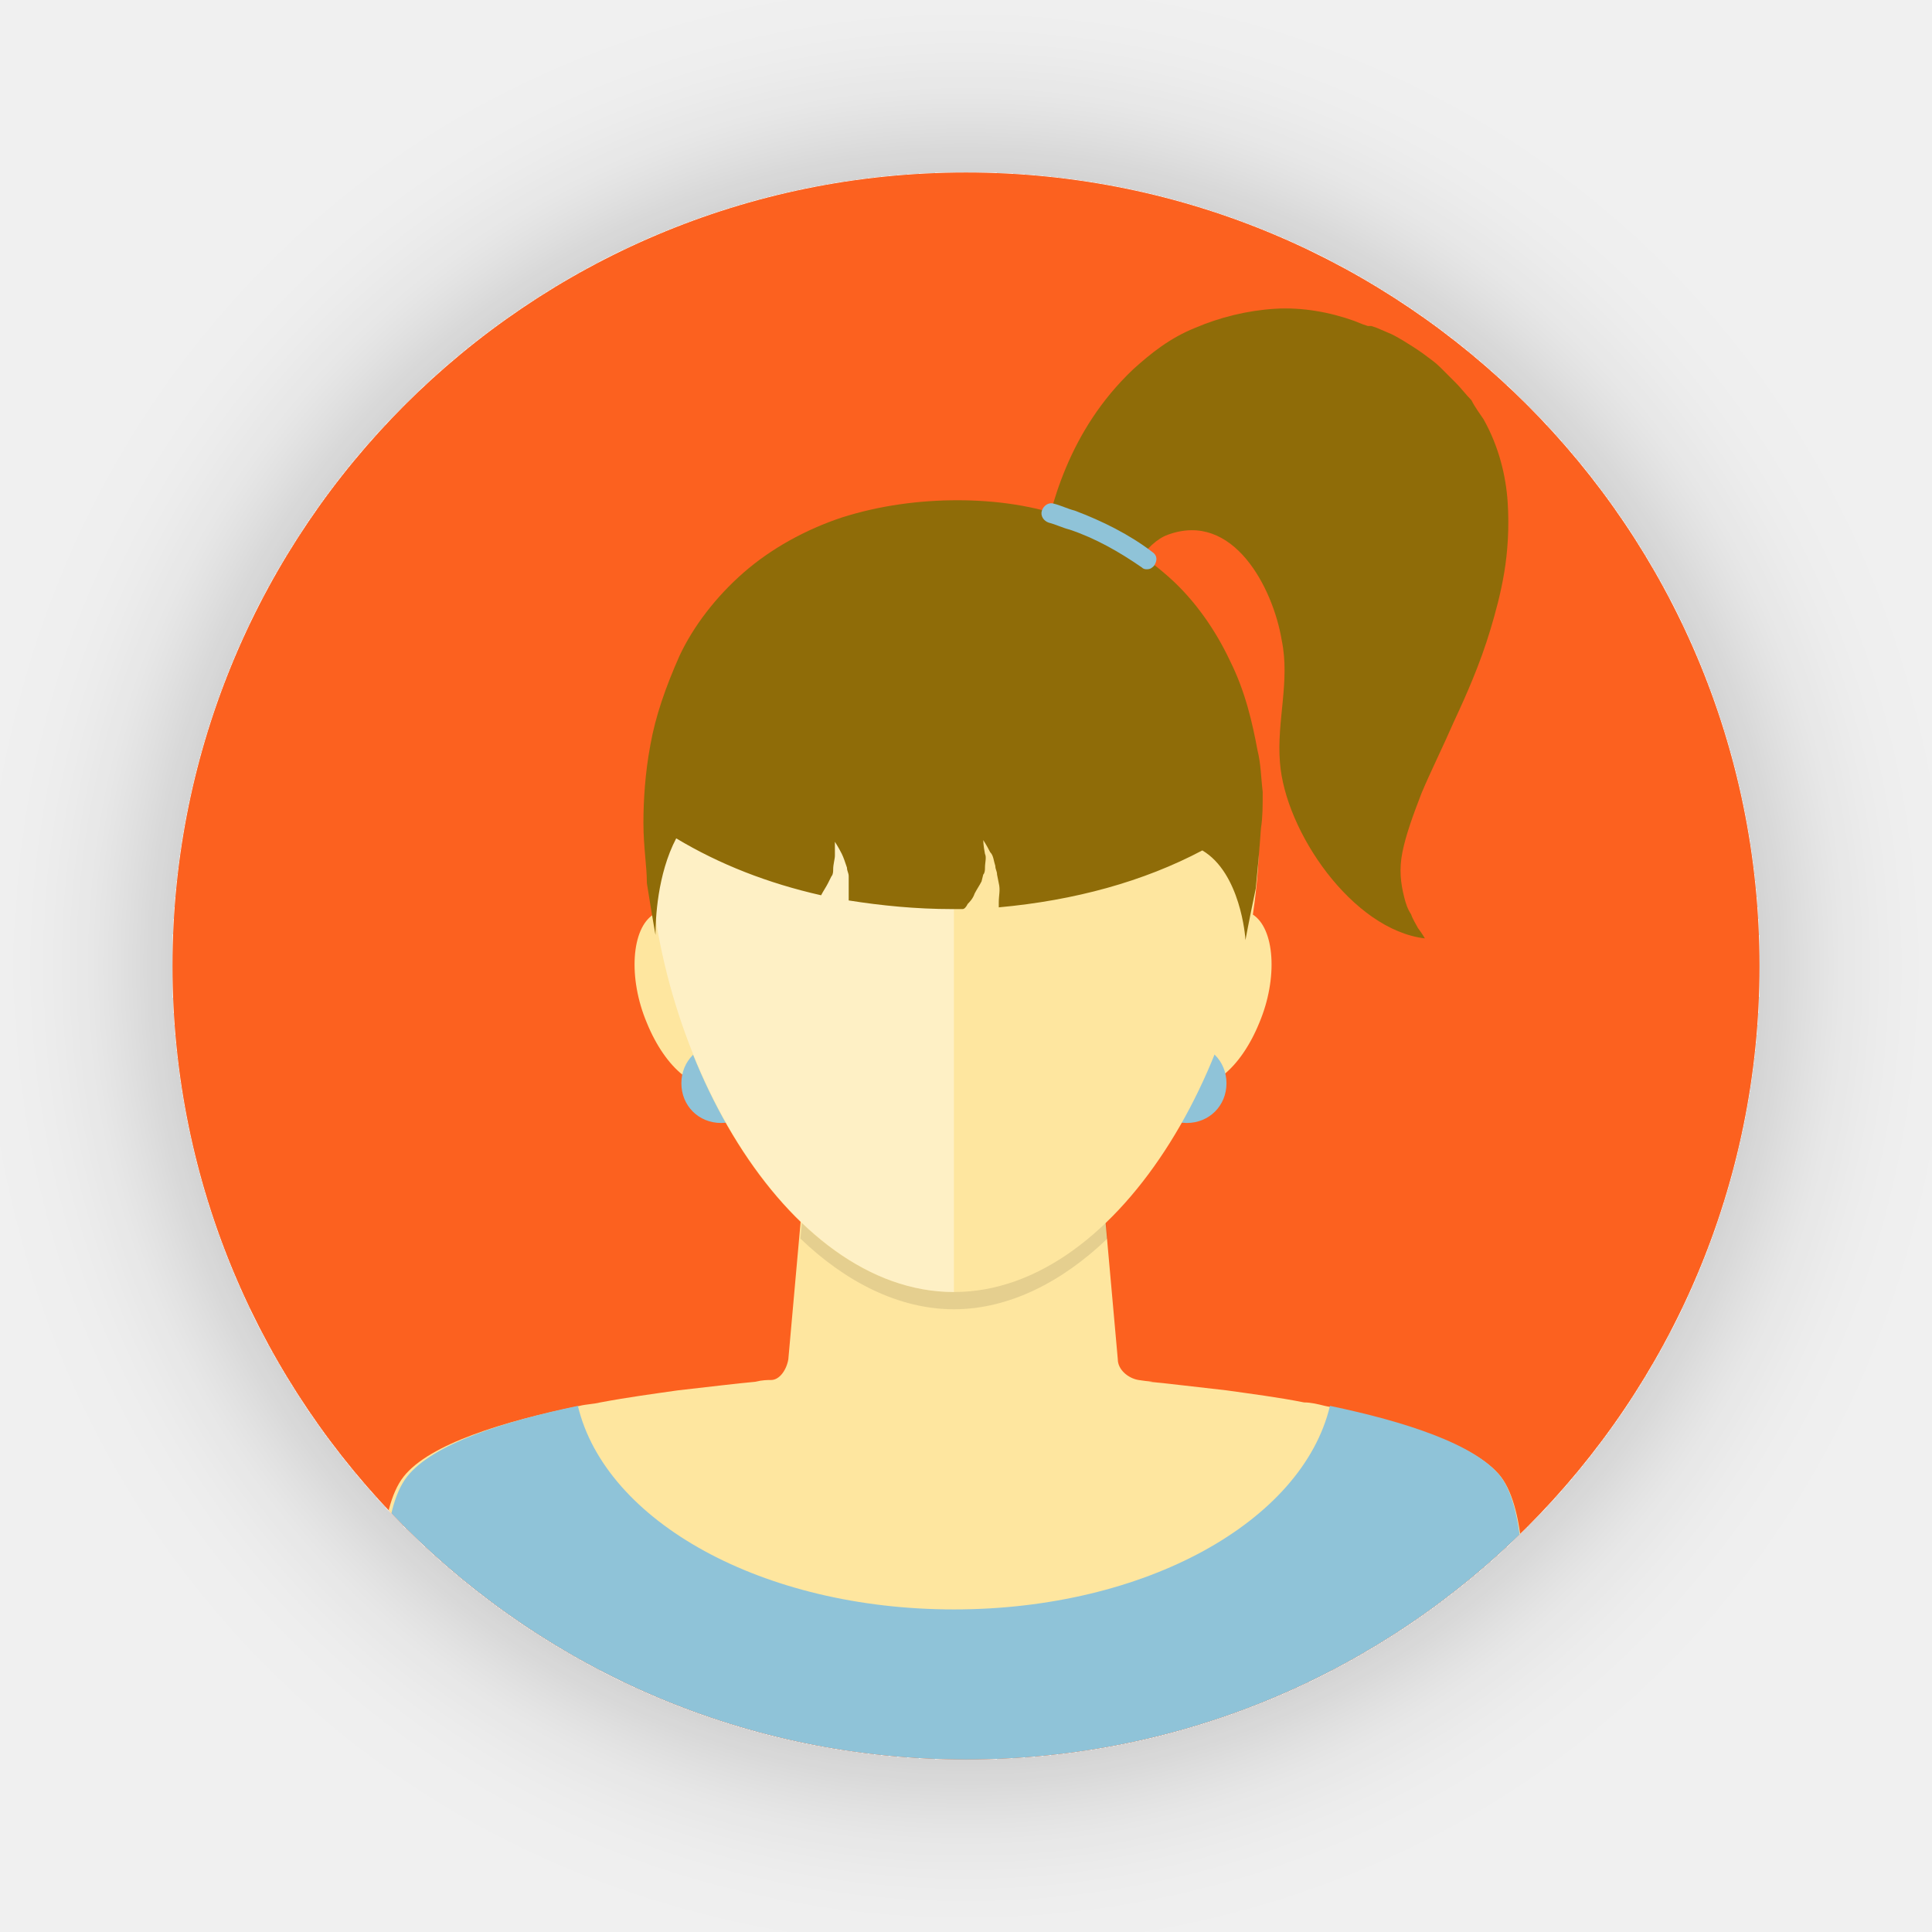
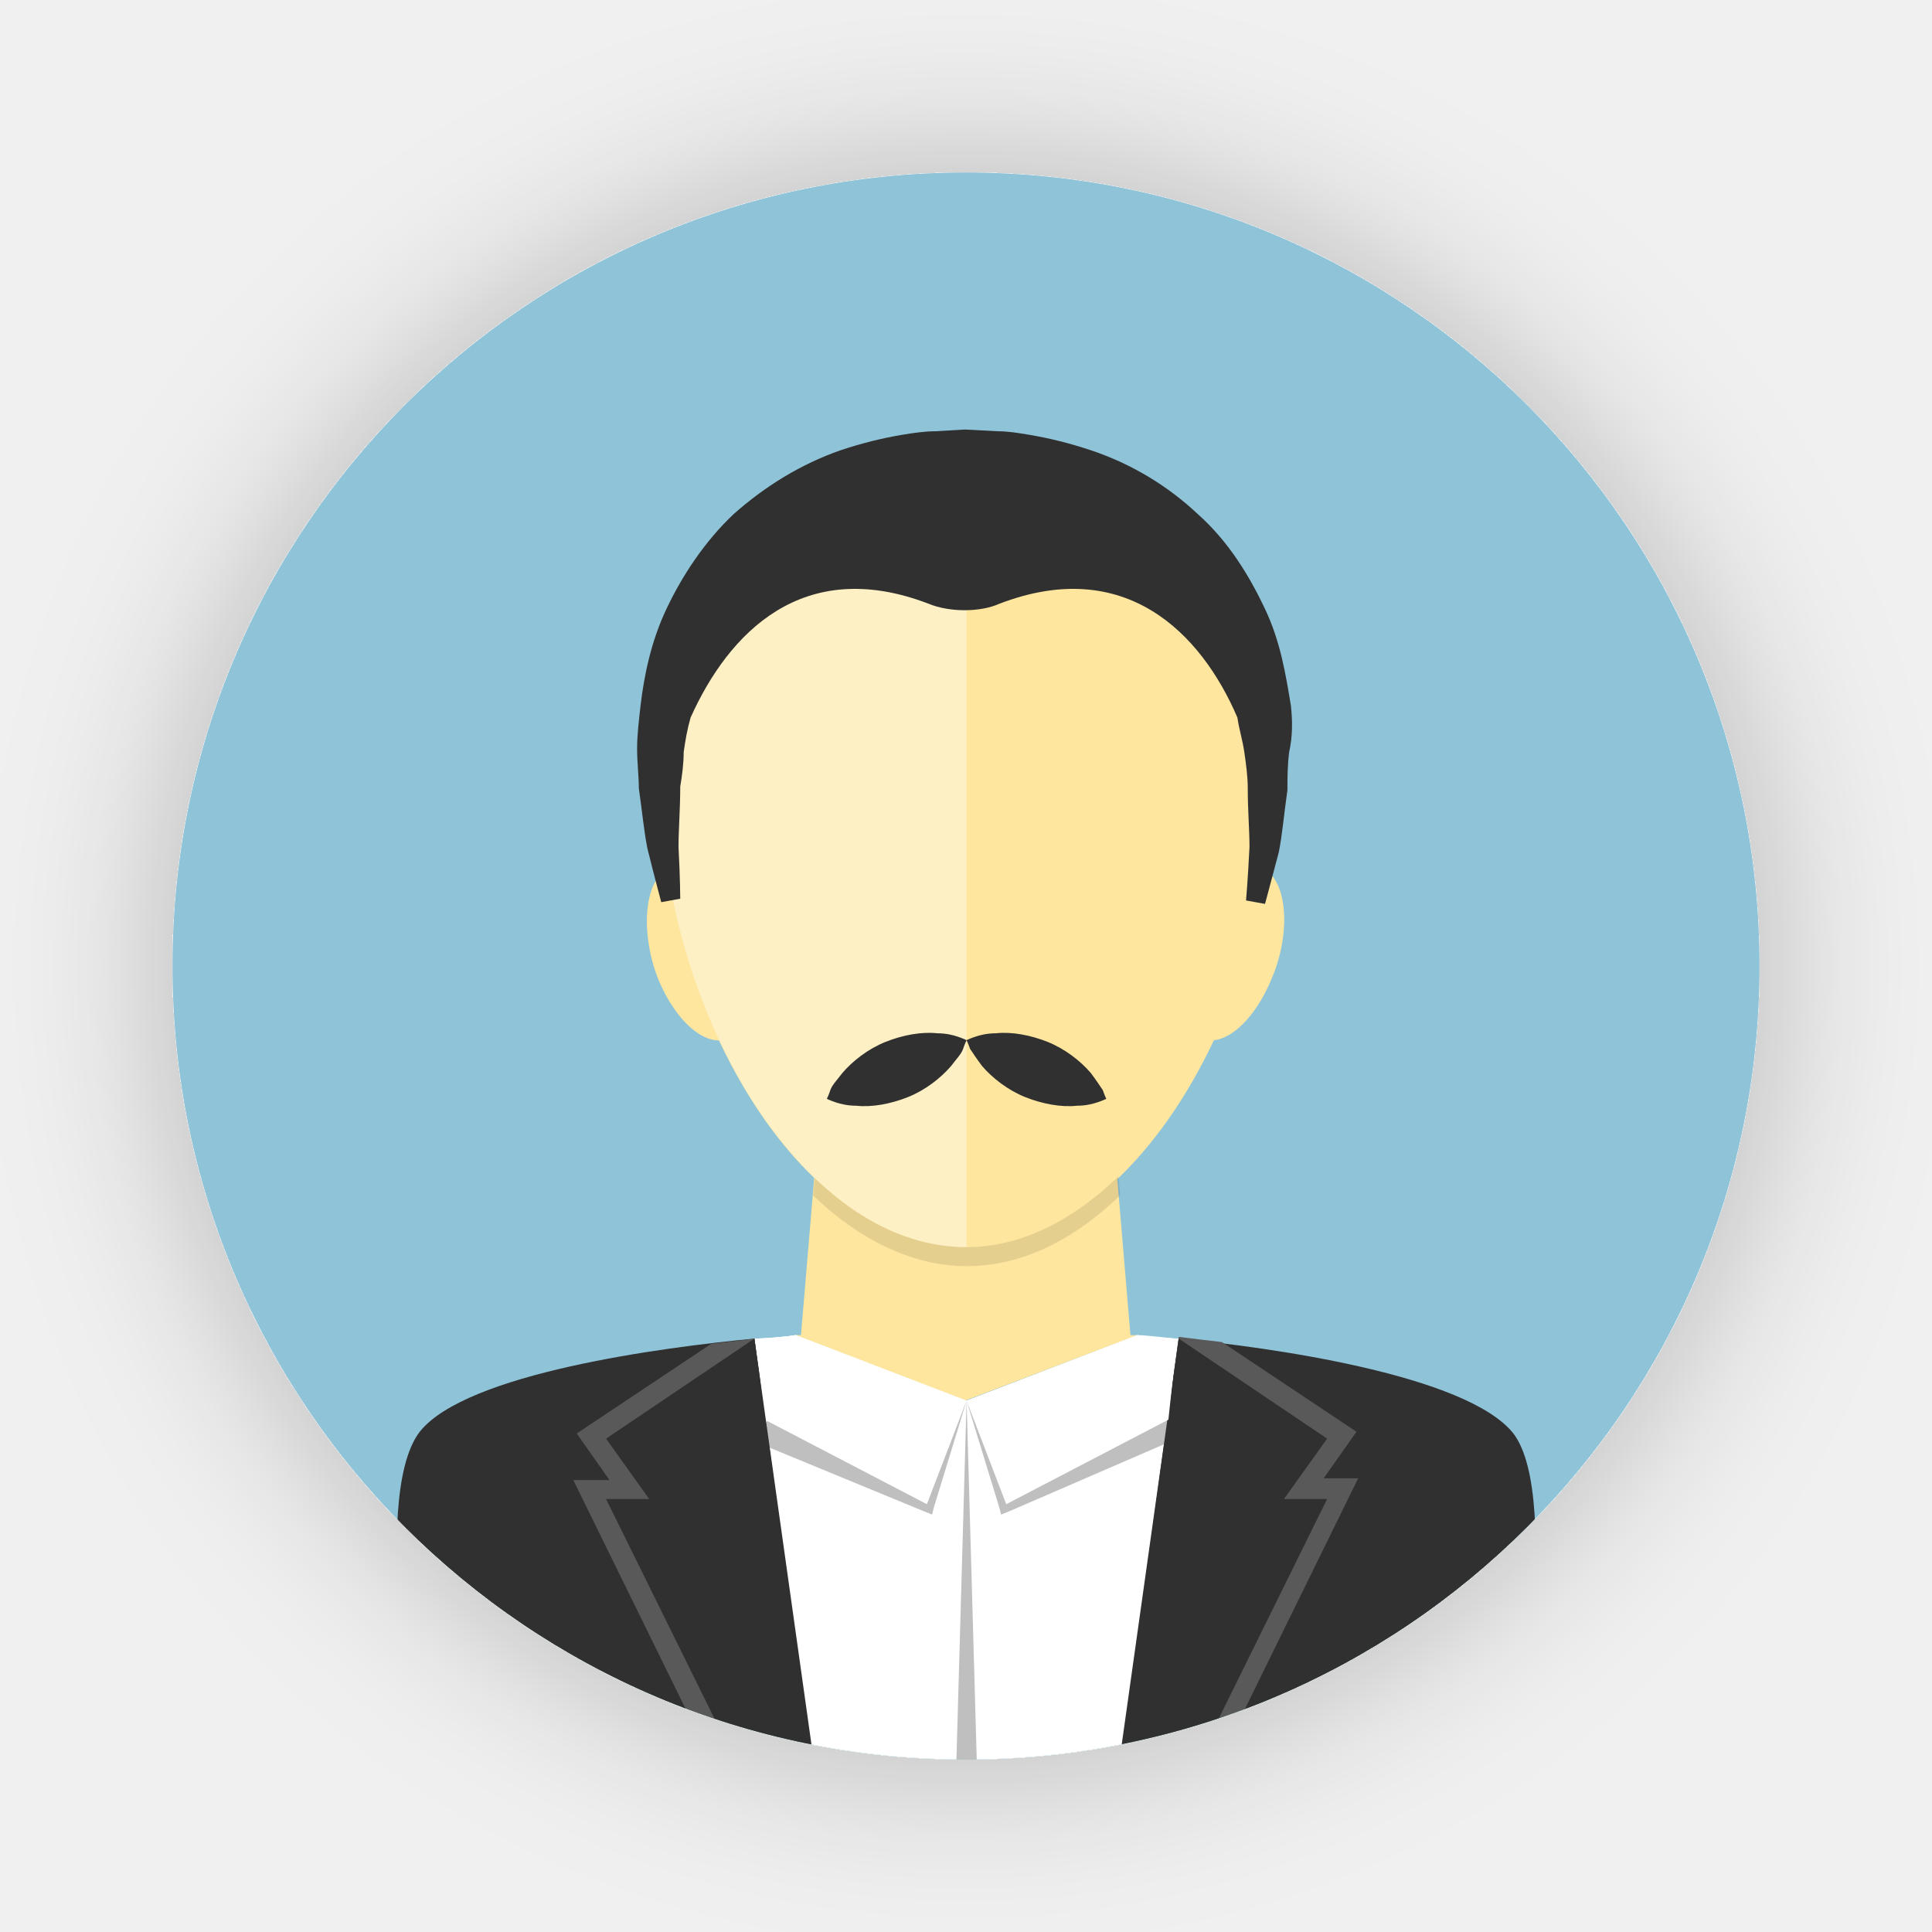
<svg xmlns="http://www.w3.org/2000/svg" width="112" height="112" viewBox="0 0 112 112" fill="none">
-   <g filter="url(#filter0_d_1151_163)">
-     <circle cx="56" cy="56" r="46" fill="#FC611F" />
-     <mask id="mask0_1151_163" style="mask-type:alpha" maskUnits="userSpaceOnUse" x="10" y="10" width="92" height="92">
-       <circle cx="56" cy="56" r="46" fill="#FC611F" />
+   <g filter="url(#filter0_d_1151_192)">
+     <circle cx="56" cy="56" r="46" fill="#8FC3D8" />
+     <mask id="mask0_1151_192" style="mask-type:alpha" maskUnits="userSpaceOnUse" x="10" y="10" width="92" height="92">
+       <circle cx="56" cy="56" r="46" fill="#346178" />
    </mask>
-     <g mask="url(#mask0_1151_163)">
-       <path d="M76.8 81.5C76.4 81.4 76 81.3 75.6 81.3C74.1 81 72.5 80.8 71.1 80.6C69.3 80.4 67.7 80.2 66.6 80.1C67.1 80.1 66.6 80.1 66 80C65.4 79.9 64.8 79.4 64.8 78.8L63.2 60.9H47.3L45.7 78.8C45.6 79.4 45.2 80 44.7 80C44.5 80 44.2 80 43.8 80.1C42.7 80.2 41.1 80.4 39.3 80.6C37.9 80.8 36.4 81 34.8 81.3C34.4 81.4 34 81.4 33.6 81.5C29.2 82.4 24.9 83.7 23.4 85.6C20.4 89.4 23.4 105 23.4 105H87C87 105 90 89.5 87 85.6C85.5 83.7 81.2 82.4 76.8 81.5Z" fill="#FEE69F" />
-       <path d="M72.6 53C71.3 52.2 69.4 53.7 68.3 56.4C67.2 59.1 67.4 61.9 68.7 62.7C70 63.5 71.9 62 73 59.3C74.1 56.7 73.9 53.8 72.6 53Z" fill="#FEE69F" />
-       <path d="M37.9 53C39.2 52.2 41.1 53.7 42.2 56.4C43.3 59.1 43.1 61.9 41.8 62.7C40.5 63.5 38.6 62 37.5 59.3C36.4 56.7 36.6 53.8 37.9 53Z" fill="#FEE69F" />
-       <path opacity="0.1" d="M55.299 74.8C52.099 74.8 49.099 73.3 46.499 70.8L46.399 71.8C48.999 74.3 52.099 75.9 55.299 75.9C58.499 75.9 61.599 74.3 64.199 71.8L64.099 70.7C61.499 73.3 58.499 74.8 55.299 74.8Z" fill="black" />
-       <path d="M71.1 62.8C71.1 64.1 70.1 65.1 68.8 65.1C67.5 65.1 66.5 64.1 66.5 62.8C66.5 61.5 67.5 60.5 68.8 60.5C70.1 60.5 71.1 61.5 71.1 62.8Z" fill="#8FC3D8" />
-       <path d="M44.1 62.8C44.1 64.1 43.1 65.1 41.8 65.1C40.5 65.1 39.5 64.1 39.5 62.8C39.5 61.5 40.5 60.5 41.8 60.5C43 60.5 44.1 61.5 44.1 62.8Z" fill="#8FC3D8" />
-       <path d="M73 48.2C73 60.7 65.1 74.9 55.3 74.9C45.5 74.9 37.6 60.8 37.6 48.2C37.6 35.7 45.5 29.5 55.3 29.5C65.1 29.5 73 35.7 73 48.2Z" fill="#FEE69F" />
-       <path opacity="0.4" d="M55.3 29.5C45.5 29.5 37.6 35.7 37.6 48.2C37.6 60.7 45.5 74.9 55.3 74.9V29.5Z" fill="white" />
-       <path d="M73.2 45.9C73.1 45.1 73.1 44.3 72.9 43.5C72.6 41.9 72.2 40.1 71.3 38.3C70.5 36.6 69.3 34.8 67.7 33.4C66.1 32 64.2 30.8 62.1 30.1C60 29.3 57.7 29 55.5 29C53.3 29 51 29.3 48.8 30C46.7 30.7 44.7 31.8 43.1 33.2C41.5 34.6 40.2 36.3 39.4 38C38.6 39.8 38 41.5 37.7 43.2C37.4 44.8 37.3 46.4 37.3 47.7C37.3 49.1 37.5 50.2 37.5 51.2C37.8 53.1 38 54.2 38 54.2C38 53.3 38.1 50.7 39.2 48.6C41.7 50.1 44.5 51.2 47.6 51.9C47.7 51.7 47.9 51.4 48 51.2L48.2 50.8C48.3 50.7 48.3 50.5 48.3 50.4C48.3 50.1 48.4 49.8 48.4 49.6C48.4 49.1 48.4 48.8 48.4 48.8C48.4 48.8 48.6 49.1 48.8 49.5C48.9 49.7 49 50 49.1 50.3C49.1 50.5 49.2 50.6 49.2 50.8V51.3C49.2 51.6 49.2 51.9 49.2 52.2C51.1 52.5 53.1 52.7 55.2 52.7C55.4 52.7 55.6 52.7 55.8 52.7C55.9 52.7 56 52.6 56.1 52.4C56.2 52.3 56.4 52.1 56.5 51.8C56.6 51.6 56.8 51.3 56.9 51.1L57 50.7C57.1 50.6 57.1 50.4 57.1 50.3C57.1 50 57.2 49.7 57.1 49.5C57 49 57 48.7 57 48.7C57 48.7 57.2 49 57.4 49.4C57.6 49.6 57.6 49.9 57.7 50.2C57.7 50.4 57.8 50.5 57.8 50.7L57.9 51.2C58 51.6 57.9 51.9 57.9 52.3C57.9 52.4 57.9 52.5 57.9 52.6C62.3 52.2 66.3 51.1 69.7 49.3C71.9 50.6 72.2 54.3 72.2 54.5C72.2 54.5 72.4 53.4 72.8 51.5C72.9 50.5 73 49.4 73.1 48C73.2 47.4 73.2 46.7 73.2 45.9Z" fill="#8F6C08" />
-       <path d="M61.5 43.5C61.5 43.5 61.4 43.3 61.2 42.8C61 42.3 60.7 41.6 60.5 40.6C60.1 38.7 59.8 35.9 60.3 32.5C60.6 30.8 61 29 61.8 27.1C62.6 25.2 63.8 23.2 65.7 21.4C66.7 20.5 67.8 19.6 69.3 19C70.7 18.4 72.3 18 73.9 17.9C75.5 17.8 77.1 18.1 78.5 18.6L79 18.8L79.3 18.9H79.4H79.5L79.8 19L80.5 19.3C80.8 19.4 81.8 20 82.5 20.5C82.9 20.8 83.2 21 83.5 21.3C83.8 21.6 84.1 21.9 84.4 22.2C84.7 22.5 85 22.9 85.3 23.2C85.5 23.6 85.8 24 86 24.3C86.9 25.9 87.3 27.6 87.4 29.1C87.5 30.6 87.4 32 87.2 33.2C87 34.4 86.7 35.5 86.4 36.5C85.8 38.5 85 40.3 84.3 41.8C83.6 43.4 82.9 44.8 82.4 46C81.9 47.3 81.5 48.4 81.3 49.4C81.1 50.4 81.2 51.2 81.4 52C81.5 52.4 81.6 52.7 81.8 53C81.9 53.3 82.1 53.6 82.2 53.8C82.5 54.2 82.6 54.4 82.6 54.4C78.4 53.9 74.5 48.2 74.2 44.2C74 41.8 74.8 39.5 74.3 37.1C73.8 34.1 71.5 29.6 67.7 31C65.2 31.9 63.3 38.3 62.3 40.6C62 41.4 61.7 42.1 61.5 42.6C61.6 43.2 61.5 43.5 61.5 43.5Z" fill="#8F6C08" />
-       <path d="M87 85.6C85.5 83.7 81.4 82.4 77.1 81.5C75.5 88.2 66.4 93.3 55.3 93.3C44.2 93.3 35.1 88.2 33.5 81.5C29.2 82.4 25.1 83.7 23.6 85.6C20.6 89.4 23.6 105 23.6 105H87C87 105 89.9 89.5 87 85.6Z" fill="#8FC3D8" />
-       <path d="M66.5 33C66.4 33 66.3 33 66.2 32.9C64.9 32 63.5 31.2 62 30.7C61.6 30.6 61.2 30.4 60.8 30.3C60.5 30.2 60.3 29.9 60.4 29.6C60.5 29.3 60.8 29.1 61.1 29.2C61.5 29.3 61.9 29.5 62.3 29.6C63.9 30.2 65.5 31 66.8 32C67.1 32.2 67.1 32.5 66.9 32.8C66.8 32.9 66.7 33 66.5 33Z" fill="#8FC3D8" />
+     <g mask="url(#mask0_1151_192)">
+       <path d="M65.933 77.4L56.033 81.2L46.133 77.4C45.533 77.5 44.133 77.6 43.733 77.6L47.133 102.4H64.933L68.333 77.6C67.933 77.6 66.533 77.4 65.933 77.4Z" fill="white" />
+       <path d="M65.933 77.4C65.733 77.4 65.533 77.4 65.533 77.4L63.933 58.4H48.033L46.433 77.4C46.433 77.4 46.333 77.4 46.033 77.4L55.933 81.2L65.933 77.4Z" fill="#FEE69F" />
+       <path d="M73.333 50.4C72.033 49.6 70.133 51.1 69.033 53.8C67.933 56.5 68.133 59.3 69.433 60.1C70.733 60.9 72.633 59.4 73.733 56.7C74.833 54.1 74.633 51.2 73.333 50.4Z" fill="#FEE69F" />
+       <path d="M38.633 50.4C39.933 49.6 41.833 51.1 42.933 53.8C44.033 56.5 43.833 59.3 42.433 60.1C41.133 60.9 39.233 59.4 38.133 56.7C37.133 54.1 37.333 51.2 38.633 50.4Z" fill="#FEE69F" />
+       <path d="M73.733 45.6C73.733 58.1 65.833 72.3 56.033 72.3C46.233 72.3 38.333 58.2 38.333 45.6C38.333 33.1 46.233 26.9 56.033 26.9C65.833 26.9 73.733 33.1 73.733 45.6Z" fill="#FEE69F" />
+       <path opacity="0.4" d="M56.033 26.9C46.233 26.9 38.333 33.1 38.333 45.6C38.333 58.1 46.233 72.3 56.033 72.3V26.9Z" fill="white" />
+       <path opacity="0.1" d="M56.034 72.3C52.834 72.3 49.834 70.8 47.234 68.3L47.134 69.3C49.734 71.8 52.834 73.4 56.034 73.4C59.334 73.4 62.334 71.8 64.934 69.3L64.834 68.2C62.234 70.7 59.234 72.3 56.034 72.3Z" fill="black" />
+       <path d="M43.733 77.6L47.133 102.4H24.333C24.333 102.4 21.333 86.9 24.333 83C27.033 79.6 38.433 78.1 43.733 77.6ZM87.733 83.1C85.033 79.7 73.633 78.1 68.333 77.6L64.933 102.4H87.733C87.733 102.4 90.633 86.9 87.733 83.1Z" fill="#303030" />
+       <path d="M70.534 102.4L78.734 85.7H76.734L78.634 83L70.834 77.8C69.934 77.7 69.134 77.6 68.334 77.5L64.934 102.3H70.534V102.4Z" fill="#595959" />
+       <path d="M43.733 77.6C43.033 77.7 42.133 77.8 41.233 77.9L33.433 83.1L35.333 85.8H33.233L41.433 102.5H47.033L43.733 77.6Z" fill="#595959" />
+       <path d="M74.834 40.9C74.534 39.1 74.234 37.2 73.334 35.3C72.434 33.4 71.234 31.4 69.434 29.8C67.734 28.2 65.634 26.9 63.234 26.1C62.034 25.7 60.834 25.4 59.634 25.2C59.034 25.1 58.434 25 57.834 25L55.934 24.9L54.234 25C53.634 25 52.934 25.1 52.334 25.2C51.134 25.4 49.934 25.7 48.734 26.1C46.434 26.9 44.334 28.2 42.534 29.8C40.834 31.4 39.534 33.4 38.634 35.3C37.734 37.2 37.334 39.2 37.134 40.9C37.034 41.8 36.934 42.6 36.934 43.4C36.934 44.2 37.034 45 37.034 45.7C37.234 47.1 37.334 48.2 37.534 49.2C38.034 51.2 38.334 52.3 38.334 52.3L39.434 52.1C39.434 52.1 39.434 51 39.334 49.1C39.334 48.1 39.434 46.9 39.434 45.6C39.534 45 39.634 44.3 39.634 43.6C39.734 42.9 39.834 42.3 40.034 41.6C42.234 36.7 46.534 32.2 53.834 35C55.034 35.5 56.834 35.5 57.934 35C65.234 32.2 69.634 36.7 71.734 41.6C71.834 42.3 72.034 42.9 72.134 43.6C72.234 44.3 72.334 45 72.334 45.7C72.334 47 72.434 48.1 72.434 49.1C72.334 51.1 72.234 52.2 72.234 52.2L73.334 52.4C73.334 52.4 73.634 51.3 74.134 49.4C74.334 48.4 74.434 47.2 74.634 45.8C74.634 45.1 74.634 44.4 74.734 43.6C74.934 42.7 74.934 41.8 74.834 40.9Z" fill="#303030" />
+       <path d="M56.033 60.3C56.033 60.3 56.233 60.2 56.533 60.1C56.833 60 57.233 59.9 57.733 59.9C58.633 59.8 59.733 60 60.733 60.4C61.733 60.8 62.633 61.5 63.233 62.2C63.533 62.6 63.733 62.9 63.933 63.2C64.033 63.5 64.133 63.7 64.133 63.7C64.133 63.7 63.933 63.8 63.633 63.9C63.333 64 62.933 64.1 62.433 64.1C61.533 64.2 60.433 64 59.433 63.6C58.433 63.2 57.533 62.5 56.933 61.8C56.633 61.4 56.433 61.1 56.233 60.8C56.133 60.5 56.033 60.3 56.033 60.3Z" fill="#303030" />
+       <path d="M56.034 60.3C56.034 60.3 55.934 60.5 55.834 60.8C55.734 61.1 55.434 61.4 55.134 61.8C54.534 62.5 53.634 63.2 52.634 63.6C51.634 64 50.534 64.2 49.634 64.1C49.134 64.1 48.734 64 48.434 63.9C48.134 63.8 47.934 63.7 47.934 63.7C47.934 63.7 48.034 63.5 48.134 63.2C48.234 62.9 48.534 62.6 48.834 62.2C49.434 61.5 50.334 60.8 51.334 60.4C52.334 60 53.434 59.8 54.334 59.9C54.834 59.9 55.234 60 55.534 60.1C55.834 60.2 56.034 60.3 56.034 60.3Z" fill="#303030" />
+       <path d="M68.233 77.6C67.733 77.6 66.533 77.5 65.933 77.4L56.033 81.2L58.333 87.2L67.733 82.3L68.233 77.6Z" fill="white" />
+       <path d="M43.833 77.6C44.333 77.6 45.533 77.5 46.133 77.4L56.033 81.2L53.733 87.2L44.333 82.3L43.833 77.6Z" fill="white" />
+       <path d="M68.233 83.4L58.533 87.6L58.033 87.8L57.933 87.4L56.033 81.2L58.733 87.1L58.133 86.9L67.133 81.4L68.233 83.4Z" fill="#BFBFBF" />
+       <path d="M56.033 81.2L54.133 87.4L54.033 87.8L53.533 87.6L43.833 83.6L44.933 81.5L53.933 86.9L53.333 87.1L56.033 81.2Z" fill="#BFBFBF" />
+       <path d="M43.833 77.6C44.333 77.6 45.533 77.5 46.133 77.4L56.033 81.2L53.733 87.2L44.333 82.3L43.833 77.6Z" fill="white" />
+       <path d="M68.334 77.6L76.934 83.4L74.434 86.9H76.934L69.234 102.5H64.834L68.334 77.6ZM43.734 77.6L35.134 83.4L37.634 86.9H35.134L42.834 102.5H47.234L43.734 77.6Z" fill="#303030" />
+       <path d="M68.233 77.6C67.733 77.6 66.533 77.5 65.933 77.4L56.033 81.2L58.333 87.2L67.733 82.3L68.233 77.6Z" fill="white" />
+       <path d="M56.034 81.2L56.634 102.4H55.434L56.034 81.2Z" fill="#BFBFBF" />
    </g>
  </g>
  <defs>
-     <filter id="filter0_d_1151_163" x="0" y="0" width="112" height="112" filterUnits="userSpaceOnUse" color-interpolation-filters="sRGB">
+     <filter id="filter0_d_1151_192" x="0" y="0" width="112" height="112" filterUnits="userSpaceOnUse" color-interpolation-filters="sRGB">
      <feFlood flood-opacity="0" result="BackgroundImageFix" />
      <feColorMatrix in="SourceAlpha" type="matrix" values="0 0 0 0 0 0 0 0 0 0 0 0 0 0 0 0 0 0 127 0" result="hardAlpha" />
      <feOffset />
      <feGaussianBlur stdDeviation="5" />
      <feComposite in2="hardAlpha" operator="out" />
      <feColorMatrix type="matrix" values="0 0 0 0 0 0 0 0 0 0 0 0 0 0 0 0 0 0 0.25 0" />
-       <feBlend mode="normal" in2="BackgroundImageFix" result="effect1_dropShadow_1151_163" />
-       <feBlend mode="normal" in="SourceGraphic" in2="effect1_dropShadow_1151_163" result="shape" />
+       <feBlend mode="normal" in2="BackgroundImageFix" result="effect1_dropShadow_1151_192" />
+       <feBlend mode="normal" in="SourceGraphic" in2="effect1_dropShadow_1151_192" result="shape" />
    </filter>
  </defs>
</svg>
